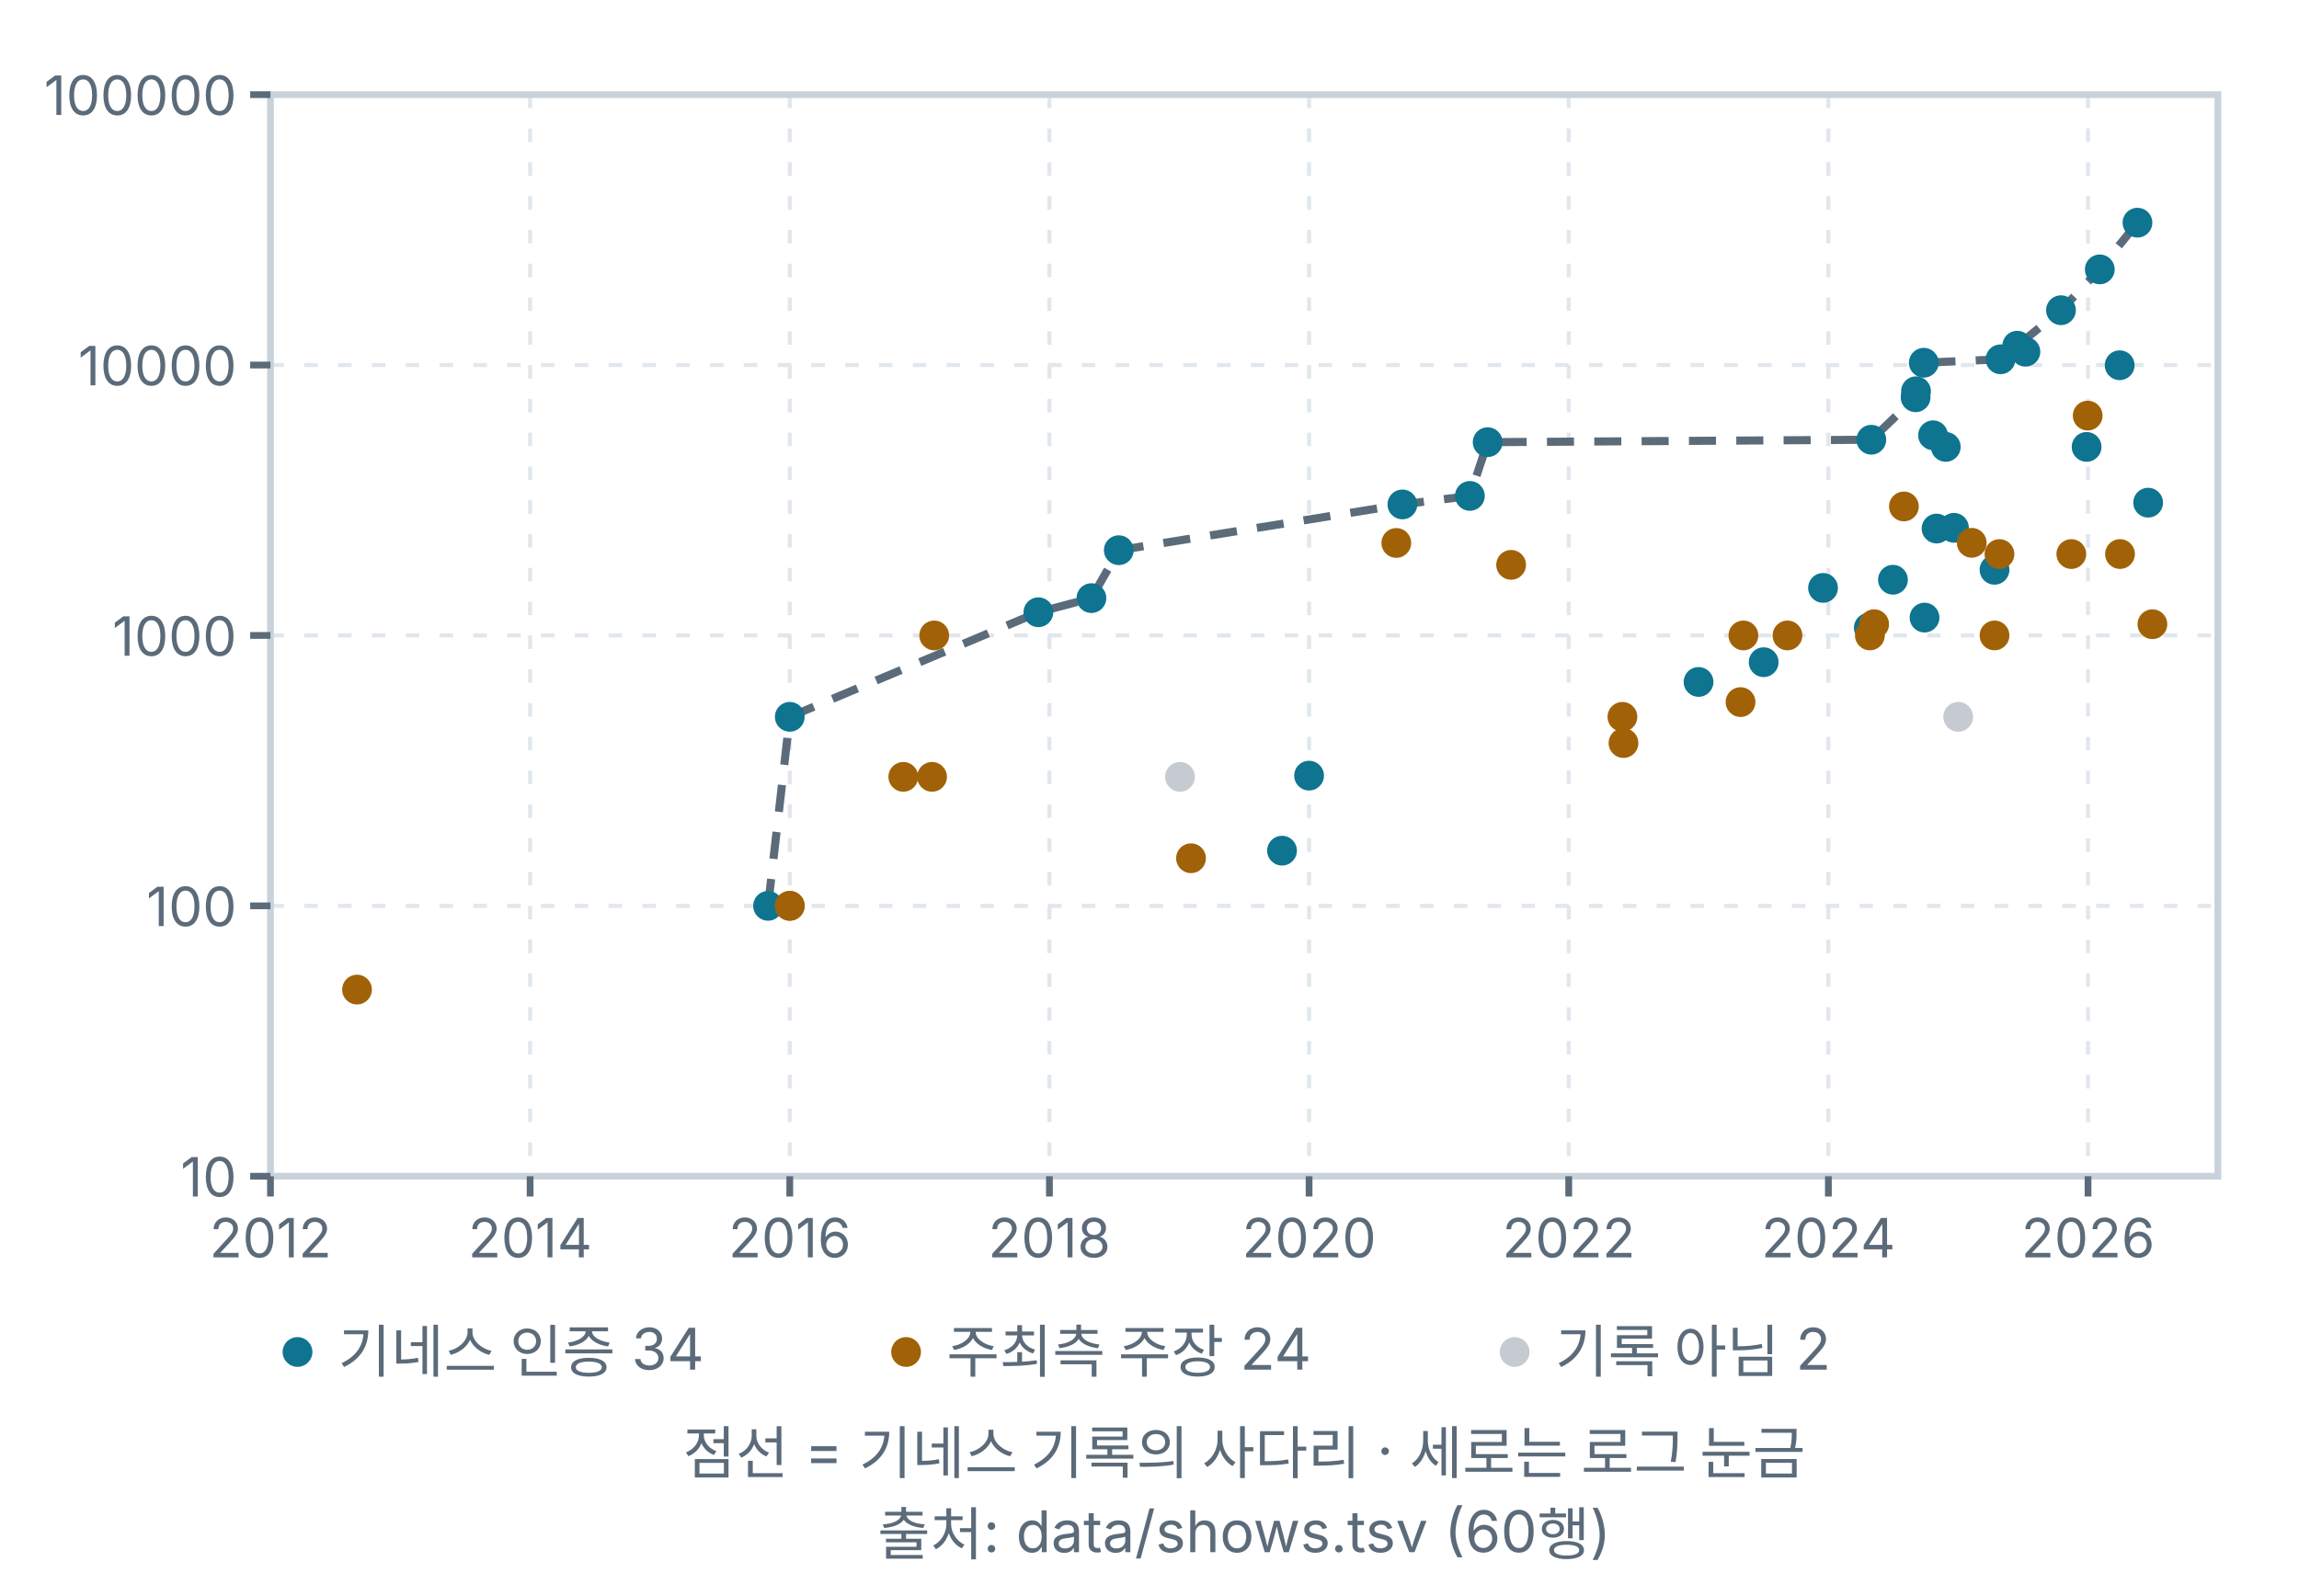
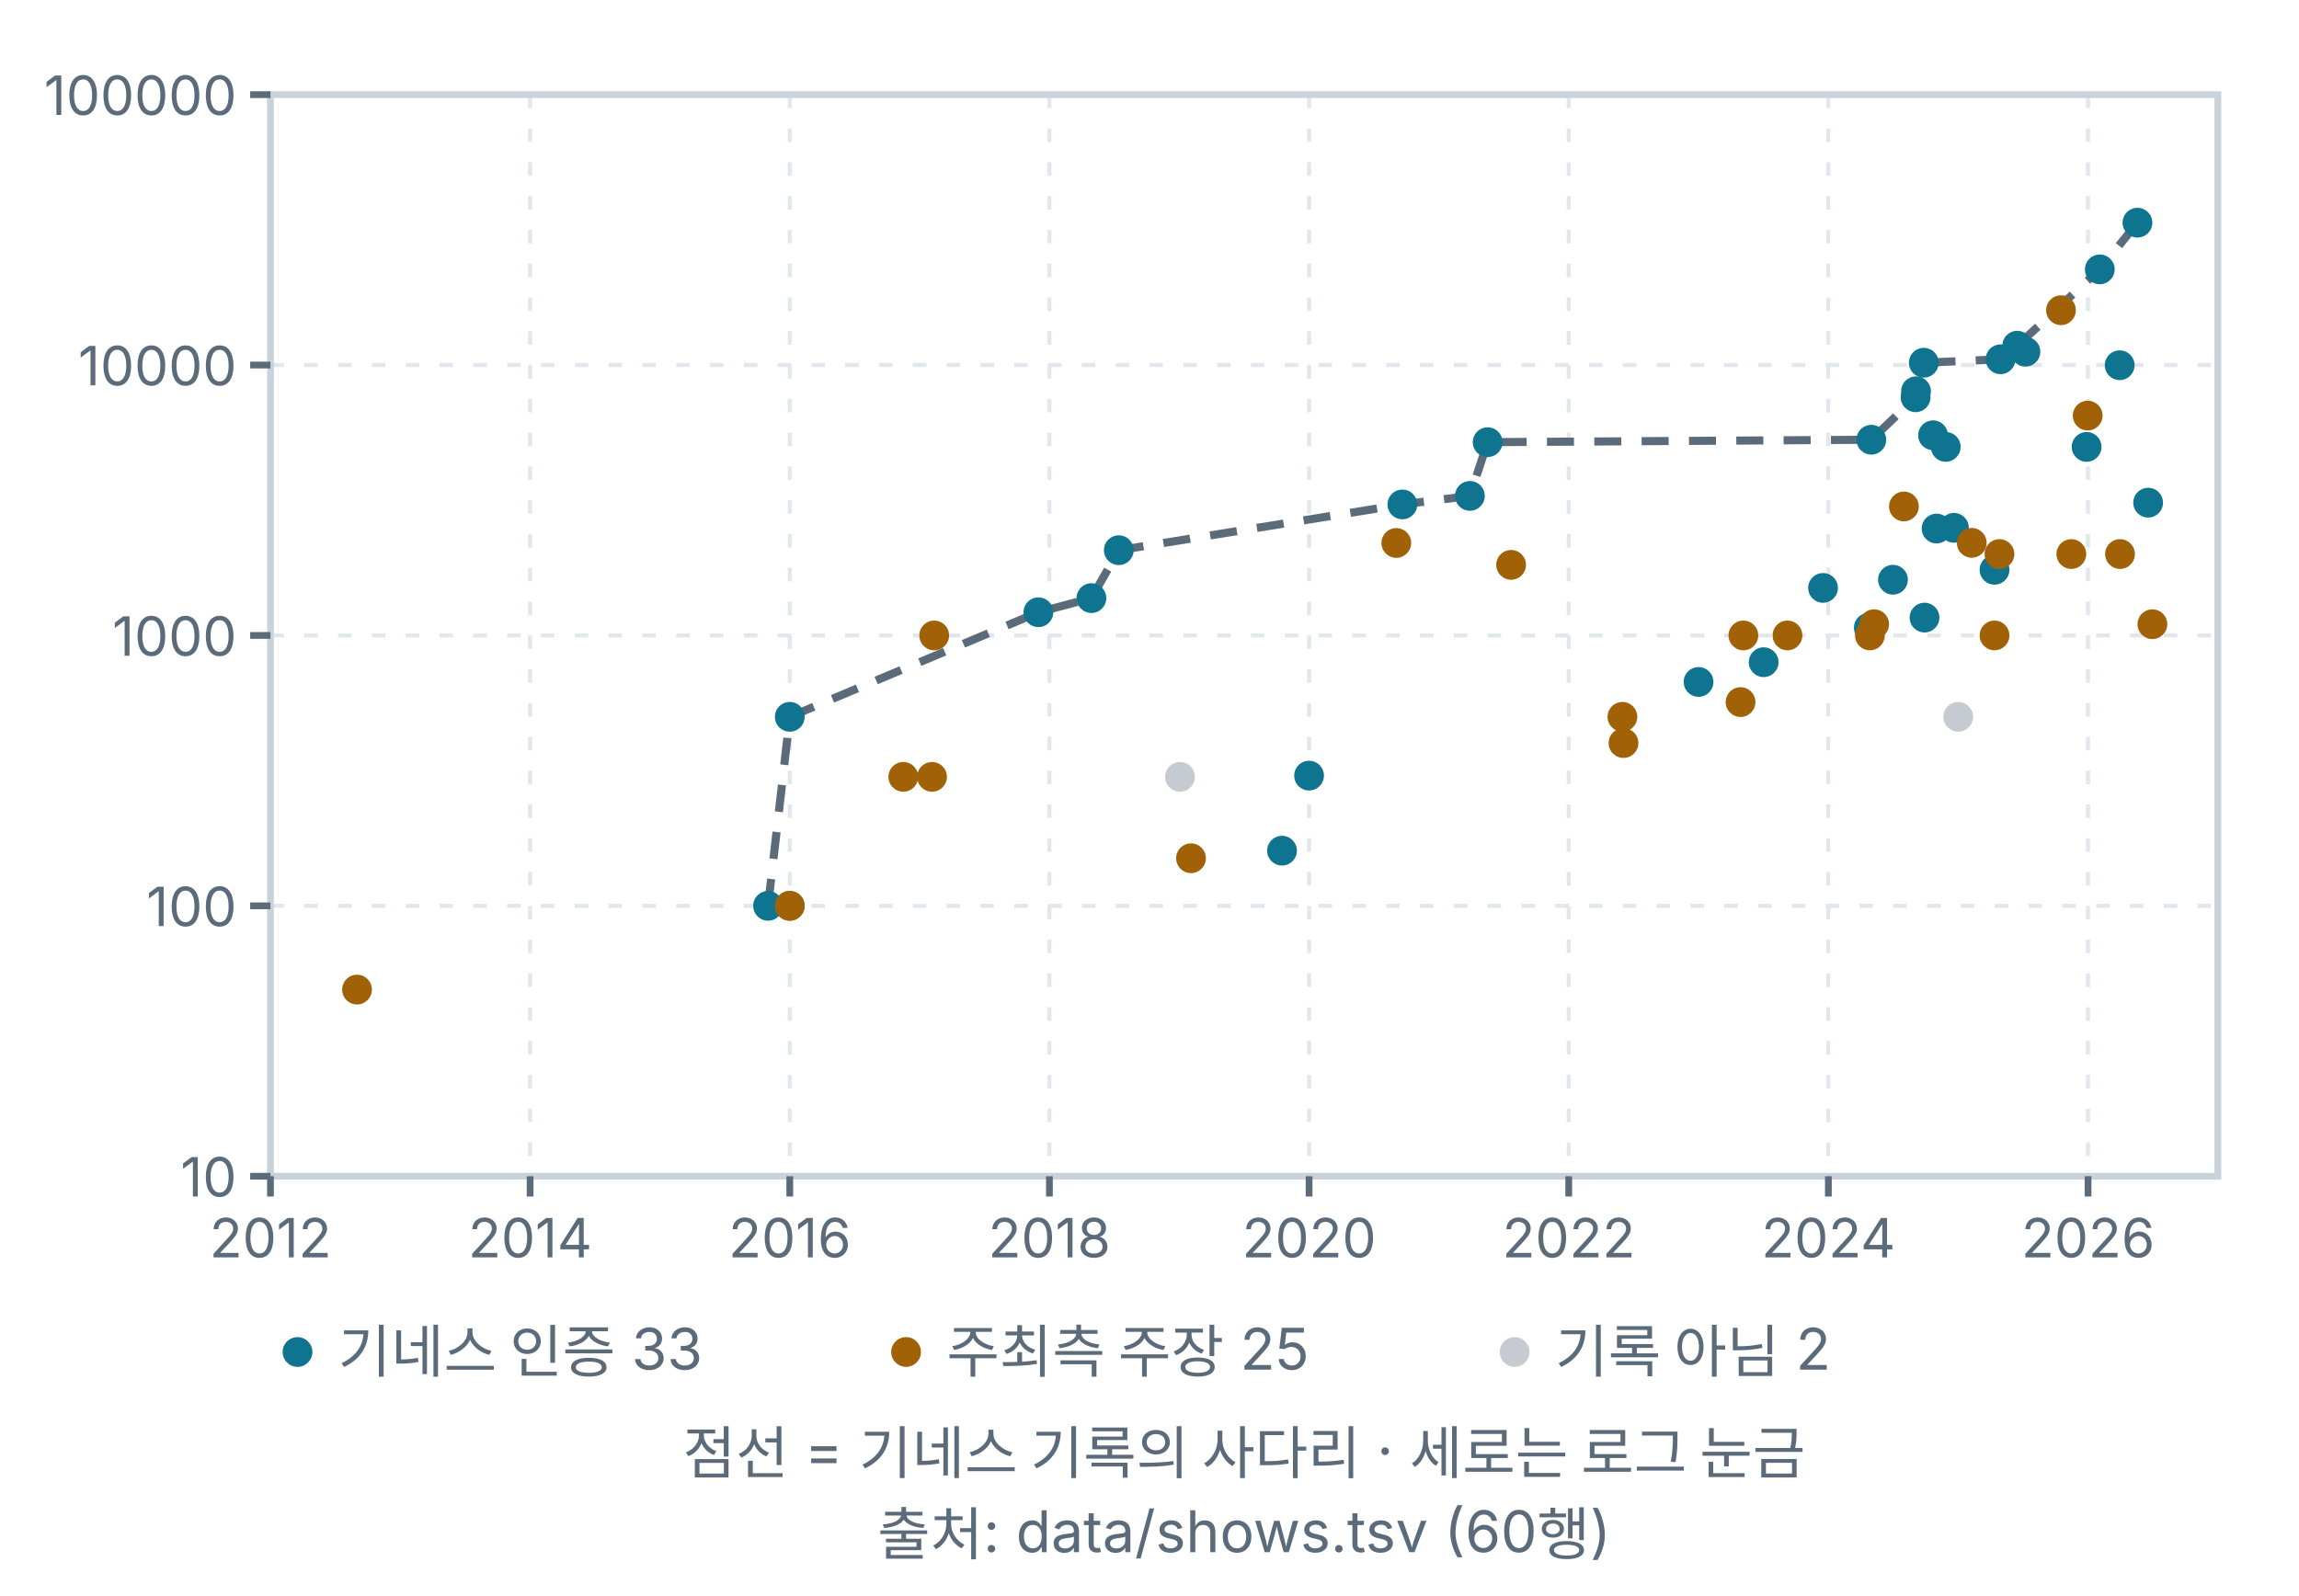
<svg xmlns="http://www.w3.org/2000/svg" class="diag" viewBox="0 0 340 236" role="img" aria-label="드론쇼 한 편에 뜬 대수">
  <style>
.diag text{font-family:-apple-system,"Noto Sans KR",sans-serif}
.frame{fill:none;stroke:var(--border,#c9d2da);stroke-width:1}
.ax{stroke:var(--muted,#5b6b7a);stroke-width:1;fill:none}
.grid{stroke:var(--border,#e1e7ec);stroke-width:.6;
 stroke-dasharray:2 3;fill:none}
svg.diag text.tick{font-size:8px;fill:var(--muted,#5b6b7a)}
svg.diag text.axname{font-size:9px;fill:var(--accent2,#1e293b);font-weight:700}
svg.diag text.key{font-size:9px;fill:var(--accent2,#1e293b);font-weight:700}
svg.diag text.cap{font-size:8.5px;fill:var(--muted,#5b6b7a)}
.cv{fill:none;stroke:var(--accent-ink,#0e7490);stroke-width:1.6}
.cv1{fill:none;stroke:var(--g1,#5c6b73);stroke-width:1.6}
.cv2{fill:none;stroke:var(--g2,#2f7a52);stroke-width:1.6}
.cv3{fill:none;stroke:var(--g3,#1d6fb8);stroke-width:1.6}
.cv4{fill:none;stroke:var(--g4,#7a4a8c);stroke-width:1.6}
.cv5{fill:none;stroke:var(--g5,#b5561b);stroke-width:1.6}
.cv6{fill:none;stroke:var(--g6,#a86b00);stroke-width:1.6}
.cv7{fill:none;stroke:var(--g7,#be185d);stroke-width:1.6}
.cv8{fill:none;stroke:var(--g8,#334155);stroke-width:1.6}
.dotg1{fill:var(--g1,#5c6b73)}.dotg2{fill:var(--g2,#2f7a52)}
.dotg3{fill:var(--g3,#1d6fb8)}.dotg4{fill:var(--g4,#7a4a8c)}
.dotg5{fill:var(--g5,#b5561b)}.dotg6{fill:var(--g6,#a86b00)}
.dotg7{fill:var(--g7,#be185d)}.dotg8{fill:var(--g8,#334155)}
.ring{fill:none;stroke:var(--accent-ink,#0e7490);stroke-width:1.2}
.cvd{fill:none;stroke:var(--muted,#5b6b7a);stroke-width:1.2;
 stroke-dasharray:4 3}
.dot{fill:var(--accent-ink,#0e7490);stroke:none}
.dot2{fill:var(--special-ink,#a16207);stroke:none}
.dot5{fill:var(--g5,#b5561b);stroke:none}
.dotn{fill:var(--muted,#5b6b7a);opacity:.35;stroke:none}
.cell{fill:var(--panel,#fff);stroke:var(--border,#c9d2da);
 stroke-width:1}
.cell.a{fill:rgba(34,211,238,.18)}
.cell.b{fill:rgba(184,50,42,.14)}
.cell.c{fill:rgba(46,158,91,.14)}
.cell.d{fill:rgba(217,119,6,.16)}
.cell.e{fill:rgba(245,158,11,.16)}
.cell.f{fill:rgba(91,107,122,.12)}
.cell.on{fill:var(--accent-ink,#0e7490);fill-opacity:.7}
.box{fill:var(--panel,#fafbfc);stroke:var(--border,#c9d2da);
 stroke-width:1.2}
.box.g1{stroke:var(--g1,#5c6b73);fill:rgba(92,107,115,.12)}
.box.g2{stroke:var(--g2,#2f7a52);fill:rgba(47,122,82,.12)}
.box.g3{stroke:var(--g3,#1d6fb8);fill:rgba(29,111,184,.12)}
.box.g4{stroke:var(--g4,#7a4a8c);fill:rgba(122,74,140,.12)}
.box.g5{stroke:var(--g5,#b5561b);fill:rgba(181,86,27,.12)}
.box.g6{stroke:var(--g6,#a86b00);fill:rgba(168,107,0,.12)}
.box.g7{stroke:var(--g7,#be185d);fill:rgba(190,24,93,.10)}
.box.g8{stroke:var(--g8,#334155);fill:rgba(51,65,85,.10)}
.box.off{fill:none;stroke-dasharray:3 2}
.arw{stroke:var(--net,#7d8a96);stroke-width:1.4;fill:none}
.arw.hot{stroke:var(--special-ink,#a16207);stroke-width:2.2}
svg.diag text.lbl{font-size:11px;fill:var(--muted,#5b6b7a)}
.diag text{fill:var(--text,#1c2530)}
.tie{stroke:var(--net,#7d8a96);stroke-width:1;fill:none}
.tie.hot{stroke:var(--special-ink,#a16207);stroke-width:1.6}
.edge{stroke:var(--net,#7d8a96);stroke-width:1.3;fill:none}
.edge.hot{stroke:var(--special-ink,#a16207);stroke-width:1.8}
.edge.dim{stroke-dasharray:3 2;opacity:.6}
.ah{fill:var(--net,#7d8a96);stroke:none}
.ah.hot{fill:var(--special-ink,#a16207)}
.bar{fill:var(--g2,#2f7a52);opacity:.8;stroke:none}
.bar.a{fill:var(--accent-ink,#0e7490)}
svg.diag text.mono{font-family:"DeckMono","D2Coding",ui-monospace,
 monospace;font-size:8.5px}
svg.diag text.hot{fill:var(--special-ink,#a16207);font-weight:700;
 font-size:9.5px}
</style>
  <line x1="40.00" y1="14.00" x2="40.00" y2="174.00" class="grid" />
  <line x1="78.40" y1="14.00" x2="78.40" y2="174.00" class="grid" />
  <line x1="116.80" y1="14.00" x2="116.80" y2="174.00" class="grid" />
  <line x1="155.20" y1="14.00" x2="155.20" y2="174.00" class="grid" />
  <line x1="193.60" y1="14.00" x2="193.60" y2="174.00" class="grid" />
  <line x1="232.00" y1="14.00" x2="232.00" y2="174.00" class="grid" />
  <line x1="270.40" y1="14.00" x2="270.40" y2="174.00" class="grid" />
  <line x1="308.80" y1="14.00" x2="308.80" y2="174.00" class="grid" />
  <line x1="40.00" y1="134.00" x2="328.00" y2="134.00" class="grid" />
  <line x1="40.00" y1="94.00" x2="328.00" y2="94.00" class="grid" />
  <line x1="40.00" y1="54.00" x2="328.00" y2="54.00" class="grid" />
  <rect x="40.00" y="14.00" width="288.00" height="160.00" class="frame" />
  <line x1="40.00" y1="174.00" x2="40.00" y2="177.00" class="ax" />
  <text x="40.00" y="186.00" class="tick" text-anchor="middle">2012</text>
  <line x1="78.40" y1="174.00" x2="78.40" y2="177.00" class="ax" />
  <text x="78.40" y="186.00" class="tick" text-anchor="middle">2014</text>
  <line x1="116.80" y1="174.00" x2="116.80" y2="177.00" class="ax" />
  <text x="116.80" y="186.00" class="tick" text-anchor="middle">2016</text>
  <line x1="155.20" y1="174.00" x2="155.20" y2="177.00" class="ax" />
  <text x="155.20" y="186.00" class="tick" text-anchor="middle">2018</text>
  <line x1="193.60" y1="174.00" x2="193.60" y2="177.00" class="ax" />
  <text x="193.60" y="186.00" class="tick" text-anchor="middle">2020</text>
  <line x1="232.00" y1="174.00" x2="232.00" y2="177.00" class="ax" />
  <text x="232.00" y="186.00" class="tick" text-anchor="middle">2022</text>
  <line x1="270.40" y1="174.00" x2="270.40" y2="177.00" class="ax" />
  <text x="270.40" y="186.00" class="tick" text-anchor="middle">2024</text>
  <line x1="308.80" y1="174.00" x2="308.80" y2="177.00" class="ax" />
  <text x="308.80" y="186.00" class="tick" text-anchor="middle">2026</text>
  <line x1="37.00" y1="174.00" x2="40.00" y2="174.00" class="ax" />
  <text x="35.00" y="177.00" class="tick" text-anchor="end">10</text>
  <line x1="37.00" y1="134.00" x2="40.00" y2="134.00" class="ax" />
  <text x="35.00" y="137.00" class="tick" text-anchor="end">100</text>
  <line x1="37.00" y1="94.00" x2="40.00" y2="94.00" class="ax" />
  <text x="35.00" y="97.00" class="tick" text-anchor="end">1000</text>
  <line x1="37.00" y1="54.00" x2="40.00" y2="54.00" class="ax" />
  <text x="35.00" y="57.00" class="tick" text-anchor="end">10000</text>
  <line x1="37.00" y1="14.00" x2="40.00" y2="14.00" class="ax" />
  <text x="35.00" y="17.00" class="tick" text-anchor="end">100000</text>
-   <path d="M 113.59 134.00 L 116.80 106.04 L 153.57 90.57 L 161.41 88.48 L 165.46 81.39 L 207.40 74.62 L 217.38 73.36 L 220.01 65.41 L 276.75 65.05 L 283.30 58.77 L 283.36 57.88 L 284.51 53.66 L 295.86 53.15 L 298.33 51.14 L 304.80 45.89 L 310.54 39.85 L 316.11 32.94" class="cvd" />
+   <path d="M 113.59 134.00 L 116.80 106.04 L 153.57 90.57 L 161.41 88.48 L 165.46 81.39 L 207.40 74.62 L 217.38 73.36 L 220.01 65.41 L 276.75 65.05 L 283.30 58.77 L 283.36 57.88 L 284.51 53.66 L 295.86 53.15 L 298.33 51.14 L 310.54 39.85 L 316.11 32.94" class="cvd" />
  <circle cx="52.80" cy="146.39" r="2.20" class="dot2" />
  <circle cx="113.59" cy="134.00" r="2.20" class="dot" />
  <circle cx="116.80" cy="134.00" r="2.20" class="dot2" />
  <circle cx="116.80" cy="134.00" r="2.20" class="dot2" />
  <circle cx="116.80" cy="106.04" r="2.20" class="dot" />
  <circle cx="133.59" cy="114.92" r="2.20" class="dot2" />
  <circle cx="137.84" cy="114.92" r="2.20" class="dot2" />
  <circle cx="138.16" cy="94.00" r="2.20" class="dot2" />
  <circle cx="153.57" cy="90.57" r="2.20" class="dot" />
  <circle cx="161.41" cy="88.48" r="2.20" class="dot" />
  <circle cx="165.46" cy="81.39" r="2.20" class="dot" />
  <circle cx="174.51" cy="114.92" r="2.20" class="dotn" />
  <circle cx="176.14" cy="126.96" r="2.20" class="dot2" />
  <circle cx="189.60" cy="125.84" r="2.20" class="dot" />
  <circle cx="193.60" cy="114.74" r="2.20" class="dot" />
  <circle cx="206.50" cy="80.32" r="2.20" class="dot2" />
  <circle cx="207.40" cy="74.62" r="2.20" class="dot" />
  <circle cx="217.38" cy="73.36" r="2.20" class="dot" />
  <circle cx="220.01" cy="65.41" r="2.20" class="dot" />
  <circle cx="223.48" cy="83.56" r="2.20" class="dot2" />
  <circle cx="239.94" cy="106.04" r="2.20" class="dot2" />
  <circle cx="240.10" cy="109.92" r="2.20" class="dot2" />
  <circle cx="251.20" cy="100.88" r="2.20" class="dot" />
  <circle cx="257.41" cy="103.86" r="2.20" class="dot2" />
  <circle cx="257.83" cy="94.00" r="2.20" class="dot2" />
  <circle cx="260.83" cy="97.96" r="2.20" class="dot" />
  <circle cx="264.35" cy="94.00" r="2.20" class="dot2" />
  <circle cx="269.61" cy="86.97" r="2.20" class="dot" />
  <circle cx="276.38" cy="92.86" r="2.20" class="dot" />
  <circle cx="276.54" cy="94.00" r="2.20" class="dot2" />
  <circle cx="276.75" cy="65.05" r="2.20" class="dot" />
  <circle cx="277.17" cy="92.34" r="2.20" class="dot2" />
  <circle cx="279.95" cy="85.76" r="2.20" class="dot" />
  <circle cx="281.57" cy="74.92" r="2.20" class="dot2" />
  <circle cx="283.30" cy="58.77" r="2.20" class="dot" />
  <circle cx="283.36" cy="57.88" r="2.20" class="dot" />
  <circle cx="284.51" cy="53.66" r="2.20" class="dot" />
  <circle cx="284.62" cy="91.36" r="2.20" class="dot" />
  <circle cx="285.88" cy="64.39" r="2.20" class="dot" />
  <circle cx="286.40" cy="78.19" r="2.20" class="dot" />
  <circle cx="287.76" cy="66.11" r="2.20" class="dot" />
  <circle cx="288.97" cy="78.08" r="2.20" class="dot" />
  <circle cx="289.60" cy="106.04" r="2.20" class="dotn" />
  <circle cx="291.60" cy="80.30" r="2.20" class="dot2" />
  <circle cx="294.97" cy="84.29" r="2.20" class="dot" />
  <circle cx="294.97" cy="94.00" r="2.20" class="dot2" />
  <circle cx="295.70" cy="81.96" r="2.20" class="dot2" />
  <circle cx="295.86" cy="53.15" r="2.20" class="dot" />
  <circle cx="298.33" cy="51.14" r="2.20" class="dot" />
  <circle cx="299.54" cy="52.03" r="2.20" class="dot" />
-   <circle cx="304.80" cy="45.89" r="2.20" class="dot" />
+   <circle cx="304.80" cy="45.89" r="2.20" class="dot2" />
  <circle cx="306.33" cy="81.96" r="2.20" class="dot2" />
  <circle cx="308.59" cy="66.11" r="2.20" class="dot" />
  <circle cx="308.75" cy="61.48" r="2.20" class="dot2" />
  <circle cx="310.54" cy="39.85" r="2.20" class="dot" />
  <circle cx="313.48" cy="54.03" r="2.20" class="dot" />
  <circle cx="313.53" cy="81.96" r="2.20" class="dot2" />
  <circle cx="316.11" cy="32.94" r="2.20" class="dot" />
  <circle cx="317.69" cy="74.36" r="2.20" class="dot" />
  <circle cx="318.32" cy="92.34" r="2.20" class="dot2" />
  <circle cx="44.00" cy="200.00" r="2.20" class="dot" />
-   <text x="50.00" y="203.00" class="cap" text-anchor="start">기네스 인증 34</text>
+   <text x="50.00" y="203.00" class="cap" text-anchor="start">기네스 인증 33</text>
  <circle cx="134.00" cy="200.00" r="2.20" class="dot2" />
-   <text x="140.00" y="203.00" class="cap" text-anchor="start">주최측 주장 24</text>
+   <text x="140.00" y="203.00" class="cap" text-anchor="start">주최측 주장 25</text>
  <circle cx="224.00" cy="200.00" r="2.20" class="dotn" />
  <text x="230.00" y="203.00" class="cap" text-anchor="start">기록 아님 2</text>
  <text x="184.00" y="218.00" class="cap" text-anchor="middle">점선 = 기네스 기록의 사다리 · 세로는 로그 눈금</text>
  <text x="184.00" y="230.00" class="cap" text-anchor="middle">출처: data/shows.tsv (60행)</text>
</svg>
